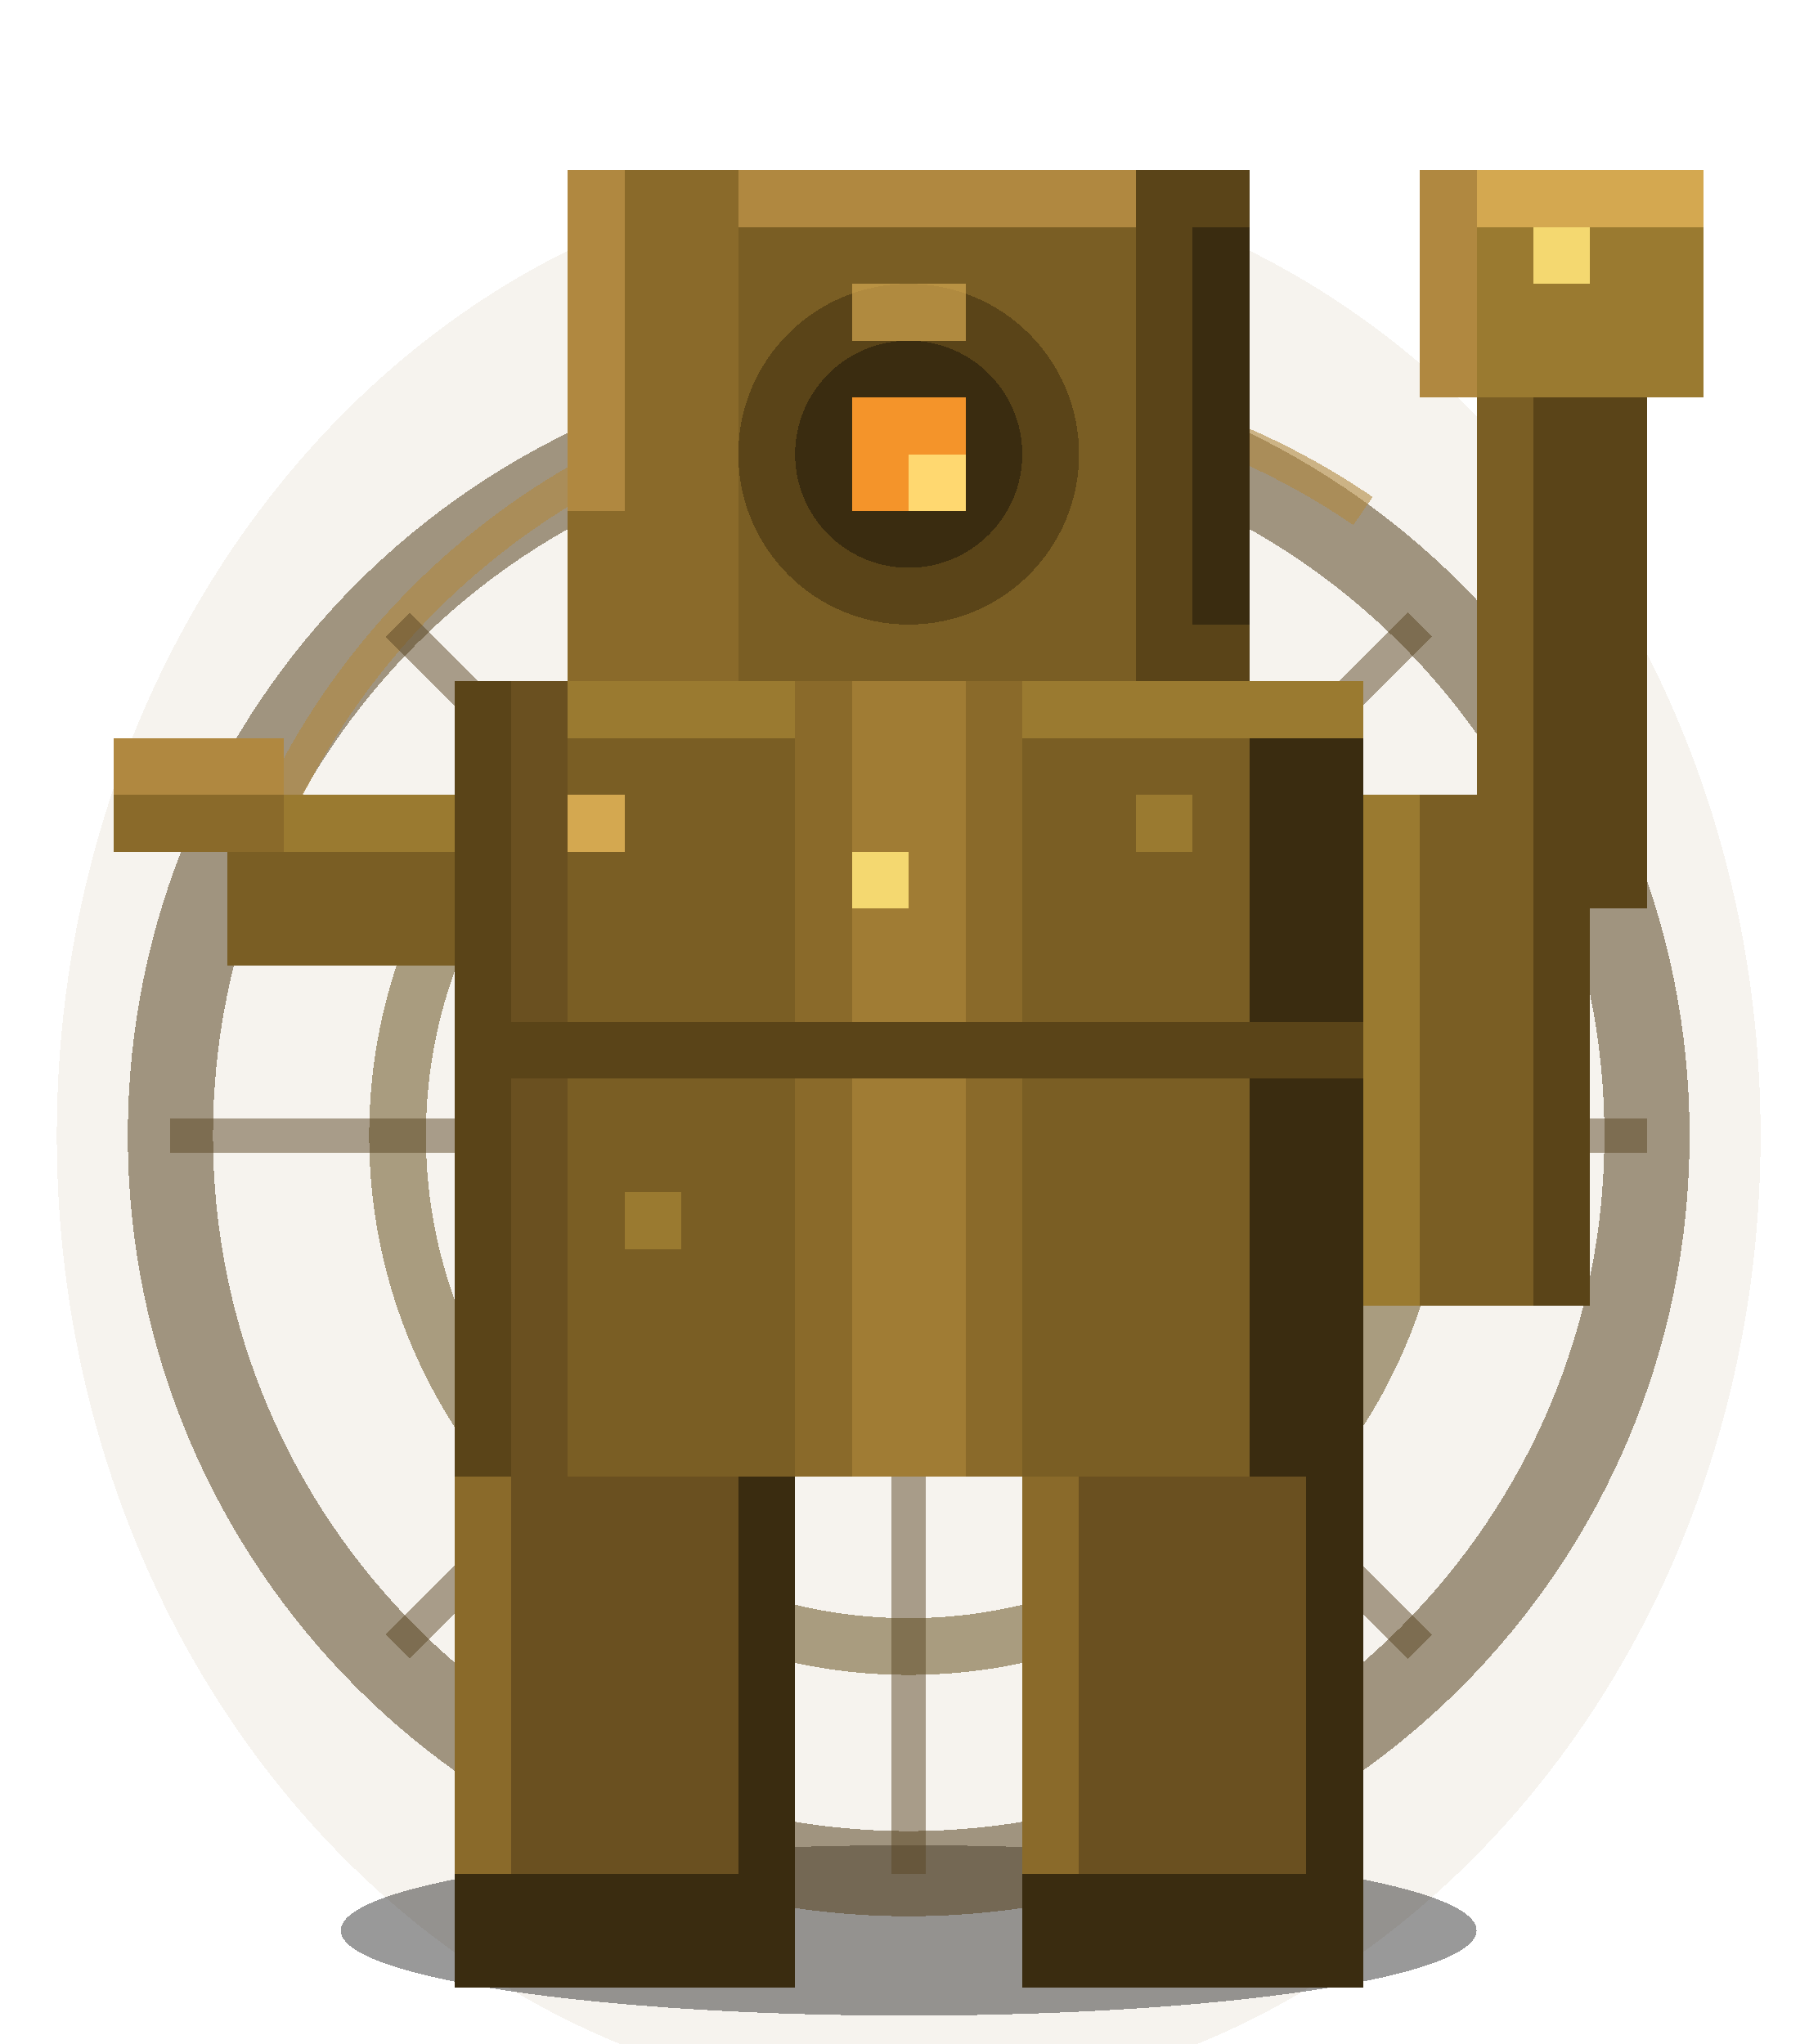
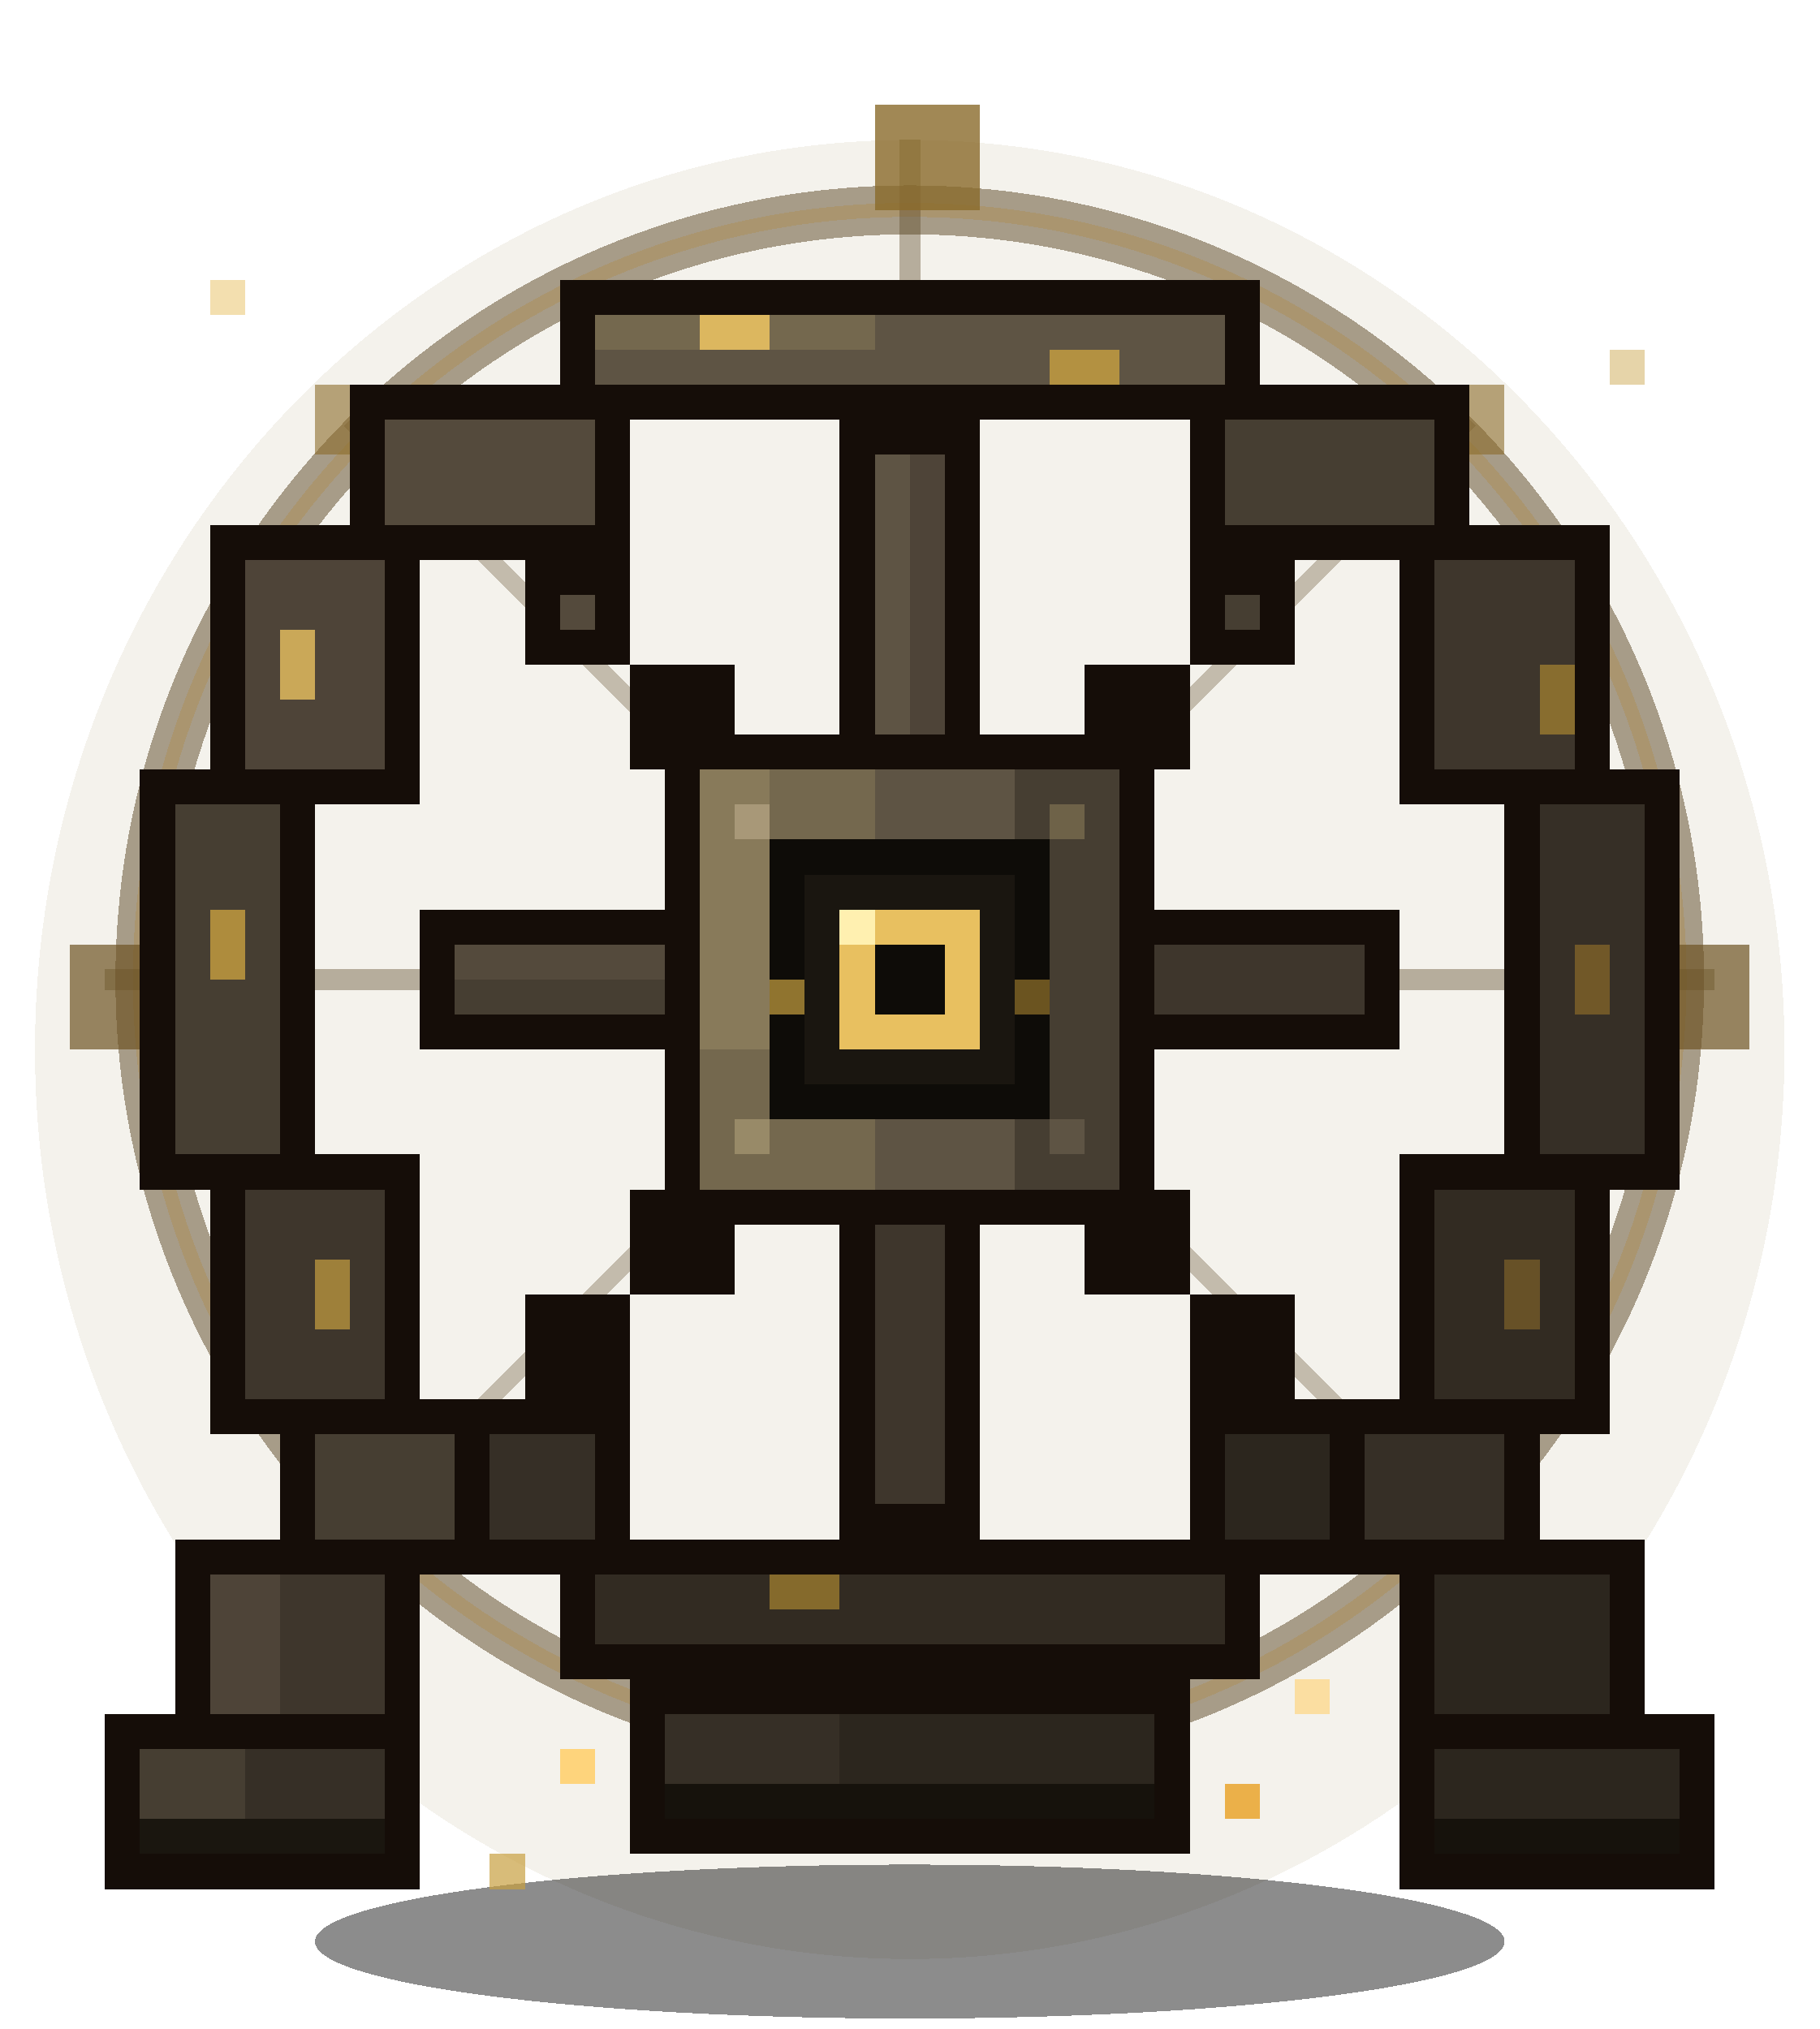
- <svg xmlns="http://www.w3.org/2000/svg" viewBox="0 0 32 36" shape-rendering="crispEdges" preserveAspectRatio="xMidYMax meet" aria-label="Axle-Warden">
-   <ellipse cx="16" cy="20" rx="15" ry="17" fill="#8a6a2a" opacity="0.08" />
-   <ellipse cx="16" cy="34" rx="10" ry="1.5" fill="#000" opacity="0.4" />
-   <circle cx="16" cy="20" r="13" fill="none" stroke="#5a4624" stroke-width="1.5" opacity="0.55" />
-   <path d="M5 14 A13 13 0 0 1 24 9" fill="none" stroke="#b08840" stroke-width="0.6" opacity="0.6" />
-   <circle cx="16" cy="20" r="9" fill="none" stroke="#6a5424" stroke-width="1" opacity="0.55" />
-   <line x1="16" y1="7" x2="16" y2="33" stroke="#5a4624" stroke-width="0.6" opacity="0.5" />
-   <line x1="3" y1="20" x2="29" y2="20" stroke="#5a4624" stroke-width="0.6" opacity="0.5" />
-   <line x1="7" y1="11" x2="25" y2="29" stroke="#5a4624" stroke-width="0.6" opacity="0.5" />
-   <line x1="25" y1="11" x2="7" y2="29" stroke="#5a4624" stroke-width="0.6" opacity="0.5" />
-   <rect x="10" y="3" width="12" height="9" fill="#7a5e24" />
-   <rect x="10" y="3" width="12" height="1" fill="#b08840" />
-   <rect x="10" y="3" width="3" height="9" fill="#8a6a2a" />
-   <rect x="10" y="3" width="1" height="6" fill="#b08840" />
-   <rect x="20" y="3" width="2" height="9" fill="#5a4418" />
-   <rect x="21" y="4" width="1" height="7" fill="#3a2c10" />
-   <circle cx="16" cy="8" r="3" fill="#5a4418" />
-   <circle cx="16" cy="8" r="2" fill="#3a2c10" />
-   <rect x="15" y="7" width="2" height="2" fill="#f4942a" />
-   <rect x="16" y="8" width="1" height="1" fill="#ffd870" />
-   <rect x="15" y="5" width="2" height="1" fill="#d4a850" opacity="0.7" />
-   <rect x="8" y="12" width="16" height="14" fill="#7a5e24" />
-   <rect x="8" y="12" width="16" height="1" fill="#9a7a30" />
-   <rect x="14" y="12" width="4" height="14" fill="#8a6a2a" />
-   <rect x="15" y="12" width="2" height="14" fill="#a07c34" />
-   <rect x="8" y="12" width="2" height="14" fill="#6a5020" />
-   <rect x="8" y="12" width="1" height="14" fill="#5a4418" />
-   <rect x="22" y="13" width="2" height="13" fill="#3a2c10" />
-   <rect x="8" y="18" width="16" height="1" fill="#5a4418" />
-   <rect x="10" y="14" width="1" height="1" fill="#d4a850" />
-   <rect x="20" y="14" width="1" height="1" fill="#9a7a30" />
-   <rect x="11" y="21" width="1" height="1" fill="#9a7a30" />
-   <rect x="19" y="21" width="1" height="1" fill="#7a5e24" />
-   <rect x="15" y="15" width="1" height="1" fill="#f4d870" />
-   <rect x="4" y="14" width="4" height="3" fill="#7a5e24" />
-   <rect x="4" y="14" width="4" height="1" fill="#9a7a30" />
-   <rect x="2" y="13" width="3" height="2" fill="#8a6a2a" />
-   <rect x="2" y="13" width="3" height="1" fill="#b08840" />
-   <rect x="24" y="14" width="4" height="9" fill="#7a5e24" />
-   <rect x="24" y="14" width="1" height="9" fill="#9a7a30" />
-   <rect x="27" y="14" width="1" height="9" fill="#5a4418" />
-   <rect x="26" y="6" width="3" height="10" fill="#5a4418" />
-   <rect x="26" y="6" width="1" height="10" fill="#7a5e24" />
-   <rect x="25" y="3" width="5" height="4" fill="#9a7a30" />
-   <rect x="25" y="3" width="5" height="1" fill="#d4a850" />
-   <rect x="25" y="3" width="1" height="4" fill="#b08840" />
-   <rect x="27" y="4" width="1" height="1" fill="#f4d870" />
-   <rect x="8" y="26" width="6" height="9" fill="#6a5020" />
-   <rect x="18" y="26" width="6" height="9" fill="#6a5020" />
-   <rect x="8" y="26" width="1" height="9" fill="#8a6a2a" />
-   <rect x="18" y="26" width="1" height="9" fill="#8a6a2a" />
-   <rect x="13" y="26" width="1" height="9" fill="#3a2c10" />
-   <rect x="23" y="26" width="1" height="9" fill="#3a2c10" />
-   <rect x="8" y="33" width="6" height="2" fill="#3a2c10" />
-   <rect x="18" y="33" width="6" height="2" fill="#3a2c10" />
+ <svg xmlns="http://www.w3.org/2000/svg" viewBox="0 0 52 58" shape-rendering="crispEdges" preserveAspectRatio="xMidYMax meet" aria-label="Axle-Warden">
+   <ellipse cx="26" cy="30" rx="25" ry="26" fill="#8a6a2a" opacity="0.09" />
+   <ellipse cx="26" cy="55.5" rx="17" ry="2.2" fill="#000" opacity="0.45" />
+   <circle cx="26" cy="28" r="22" fill="none" stroke="#5a4624" stroke-width="1.4" opacity="0.5" />
+   <circle cx="26" cy="28" r="22" fill="none" stroke="#b08840" stroke-width="0.4" opacity="0.35" />
+   <line x1="26" y1="4" x2="26" y2="52" stroke="#5a4624" stroke-width="0.6" opacity="0.4" />
+   <line x1="3" y1="28" x2="49" y2="28" stroke="#5a4624" stroke-width="0.6" opacity="0.4" />
+   <line x1="10" y1="12" x2="42" y2="44" stroke="#5a4624" stroke-width="0.5" opacity="0.32" />
+   <line x1="42" y1="12" x2="10" y2="44" stroke="#5a4624" stroke-width="0.5" opacity="0.32" />
+   <rect x="25" y="3" width="3" height="3" fill="#8a6a2a" opacity="0.8" />
+   <rect x="2" y="27" width="3" height="3" fill="#6e5424" opacity="0.7" />
+   <rect x="47" y="27" width="3" height="3" fill="#6e5424" opacity="0.7" />
+   <rect x="9" y="11" width="2" height="2" fill="#8a6a2a" opacity="0.6" />
+   <rect x="41" y="11" width="2" height="2" fill="#8a6a2a" opacity="0.6" />
+   <rect x="16" y="8" width="20" height="4" fill="#150d08" />
+   <rect x="10" y="11" width="8" height="5" fill="#150d08" />
+   <rect x="34" y="11" width="8" height="5" fill="#150d08" />
+   <rect x="6" y="15" width="6" height="8" fill="#150d08" />
+   <rect x="40" y="15" width="6" height="8" fill="#150d08" />
+   <rect x="4" y="22" width="5" height="12" fill="#150d08" />
+   <rect x="43" y="22" width="5" height="12" fill="#150d08" />
+   <rect x="6" y="33" width="6" height="8" fill="#150d08" />
+   <rect x="40" y="33" width="6" height="8" fill="#150d08" />
+   <rect x="10" y="40" width="8" height="5" fill="#150d08" />
+   <rect x="34" y="40" width="8" height="5" fill="#150d08" />
+   <rect x="16" y="44" width="20" height="4" fill="#150d08" />
+   <rect x="17" y="9" width="18" height="2" fill="#5e5444" />
+   <rect x="17" y="9" width="8" height="1" fill="#74684e" />
+   <rect x="11" y="12" width="6" height="3" fill="#544a3c" />
+   <rect x="35" y="12" width="6" height="3" fill="#463e32" />
+   <rect x="7" y="16" width="4" height="6" fill="#4e4438" />
+   <rect x="41" y="16" width="4" height="6" fill="#3e362c" />
+   <rect x="5" y="23" width="3" height="10" fill="#463e32" />
+   <rect x="44" y="23" width="3" height="10" fill="#362f26" />
+   <rect x="7" y="34" width="4" height="6" fill="#3e362c" />
+   <rect x="41" y="34" width="4" height="6" fill="#322b22" />
+   <rect x="11" y="41" width="6" height="3" fill="#362f26" />
+   <rect x="35" y="41" width="6" height="3" fill="#2c261e" />
+   <rect x="17" y="45" width="18" height="2" fill="#322b22" />
+   <rect x="20" y="9" width="2" height="1" fill="#e8c060" opacity="0.9" />
+   <rect x="30" y="10" width="2" height="1" fill="#c8a040" opacity="0.8" />
+   <rect x="8" y="18" width="1" height="2" fill="#e8c060" opacity="0.8" />
+   <rect x="44" y="19" width="1" height="2" fill="#a88430" opacity="0.7" />
+   <rect x="6" y="26" width="1" height="2" fill="#c8a040" opacity="0.8" />
+   <rect x="45" y="27" width="1" height="2" fill="#8a6a2a" opacity="0.7" />
+   <rect x="9" y="36" width="1" height="2" fill="#c8a040" opacity="0.7" />
+   <rect x="43" y="36" width="1" height="2" fill="#8a6a2a" opacity="0.6" />
+   <rect x="22" y="45" width="2" height="1" fill="#a88430" opacity="0.7" />
+   <rect x="24" y="12" width="4" height="14" fill="#150d08" />
+   <rect x="25" y="13" width="2" height="12" fill="#4e4438" />
+   <rect x="25" y="13" width="1" height="12" fill="#5e5444" />
+   <rect x="24" y="30" width="4" height="14" fill="#150d08" />
+   <rect x="25" y="31" width="2" height="12" fill="#3e362c" />
+   <rect x="12" y="26" width="12" height="4" fill="#150d08" />
+   <rect x="13" y="27" width="10" height="2" fill="#463e32" />
+   <rect x="13" y="27" width="10" height="1" fill="#544a3c" />
+   <rect x="28" y="26" width="12" height="4" fill="#150d08" />
+   <rect x="29" y="27" width="10" height="2" fill="#3e362c" />
+   <rect x="15" y="16" width="3" height="3" fill="#150d08" />
+   <rect x="18" y="19" width="3" height="3" fill="#150d08" />
+   <rect x="16" y="17" width="1" height="1" fill="#544a3c" />
+   <rect x="34" y="16" width="3" height="3" fill="#150d08" />
+   <rect x="31" y="19" width="3" height="3" fill="#150d08" />
+   <rect x="35" y="17" width="1" height="1" fill="#463e32" />
+   <rect x="15" y="37" width="3" height="3" fill="#150d08" />
+   <rect x="18" y="34" width="3" height="3" fill="#150d08" />
+   <rect x="34" y="37" width="3" height="3" fill="#150d08" />
+   <rect x="31" y="34" width="3" height="3" fill="#150d08" />
+   <rect x="19" y="21" width="14" height="14" fill="#150d08" />
+   <rect x="20" y="22" width="12" height="12" fill="#5e5444" />
+   <rect x="20" y="22" width="5" height="12" fill="#74684e" />
+   <rect x="20" y="22" width="2" height="8" fill="#887a5a" />
+   <rect x="29" y="22" width="3" height="12" fill="#463e32" />
+   <rect x="21" y="23" width="1" height="1" fill="#a89878" />
+   <rect x="30" y="23" width="1" height="1" fill="#6e6248" />
+   <rect x="21" y="32" width="1" height="1" fill="#988a68" />
+   <rect x="30" y="32" width="1" height="1" fill="#5e5444" />
+   <rect x="22" y="24" width="8" height="8" fill="#0e0c08" />
+   <rect x="23" y="25" width="6" height="6" fill="#1a1610" />
+   <rect x="24" y="26" width="4" height="4" fill="#e8c060" />
+   <rect x="25" y="27" width="2" height="2" fill="#0e0c08" />
+   <rect x="24" y="26" width="1" height="1" fill="#fff0b0" />
+   <rect x="22" y="28" width="1" height="1" fill="#c8a040" opacity="0.7" />
+   <rect x="29" y="28" width="1" height="1" fill="#a88430" opacity="0.6" />
+   <rect x="8" y="40" width="6" height="5" fill="#150d08" />
+   <rect x="9" y="41" width="4" height="3" fill="#463e32" />
+   <rect x="5" y="44" width="7" height="6" fill="#150d08" />
+   <rect x="6" y="45" width="5" height="4" fill="#3e362c" />
+   <rect x="6" y="45" width="2" height="4" fill="#4e4438" />
+   <rect x="38" y="40" width="6" height="5" fill="#150d08" />
+   <rect x="39" y="41" width="4" height="3" fill="#362f26" />
+   <rect x="40" y="44" width="7" height="6" fill="#150d08" />
+   <rect x="41" y="45" width="5" height="4" fill="#2c261e" />
+   <rect x="3" y="49" width="9" height="5" fill="#150d08" />
+   <rect x="4" y="50" width="7" height="3" fill="#362f26" />
+   <rect x="4" y="50" width="3" height="3" fill="#463e32" />
+   <rect x="4" y="52" width="7" height="1" fill="#1a160f" />
+   <rect x="40" y="49" width="9" height="5" fill="#150d08" />
+   <rect x="41" y="50" width="7" height="3" fill="#2c261e" />
+   <rect x="41" y="52" width="7" height="1" fill="#16120c" />
+   <rect x="18" y="48" width="16" height="5" fill="#150d08" />
+   <rect x="19" y="49" width="14" height="3" fill="#2c261e" />
+   <rect x="19" y="49" width="5" height="2" fill="#362f26" />
+   <rect x="19" y="51" width="14" height="1" fill="#16120c" />
+   <rect x="16" y="50" width="1" height="1" fill="#ffd070" opacity="0.9" />
+   <rect x="35" y="51" width="1" height="1" fill="#e8a020" opacity="0.8" />
+   <rect x="14" y="53" width="1" height="1" fill="#c8a040" opacity="0.7" />
+   <rect x="37" y="48" width="1" height="1" fill="#ffd070" opacity="0.6" />
+   <rect x="6" y="8" width="1" height="1" fill="#e8c060" opacity="0.5" />
+   <rect x="46" y="10" width="1" height="1" fill="#c8a040" opacity="0.45" />
</svg>
